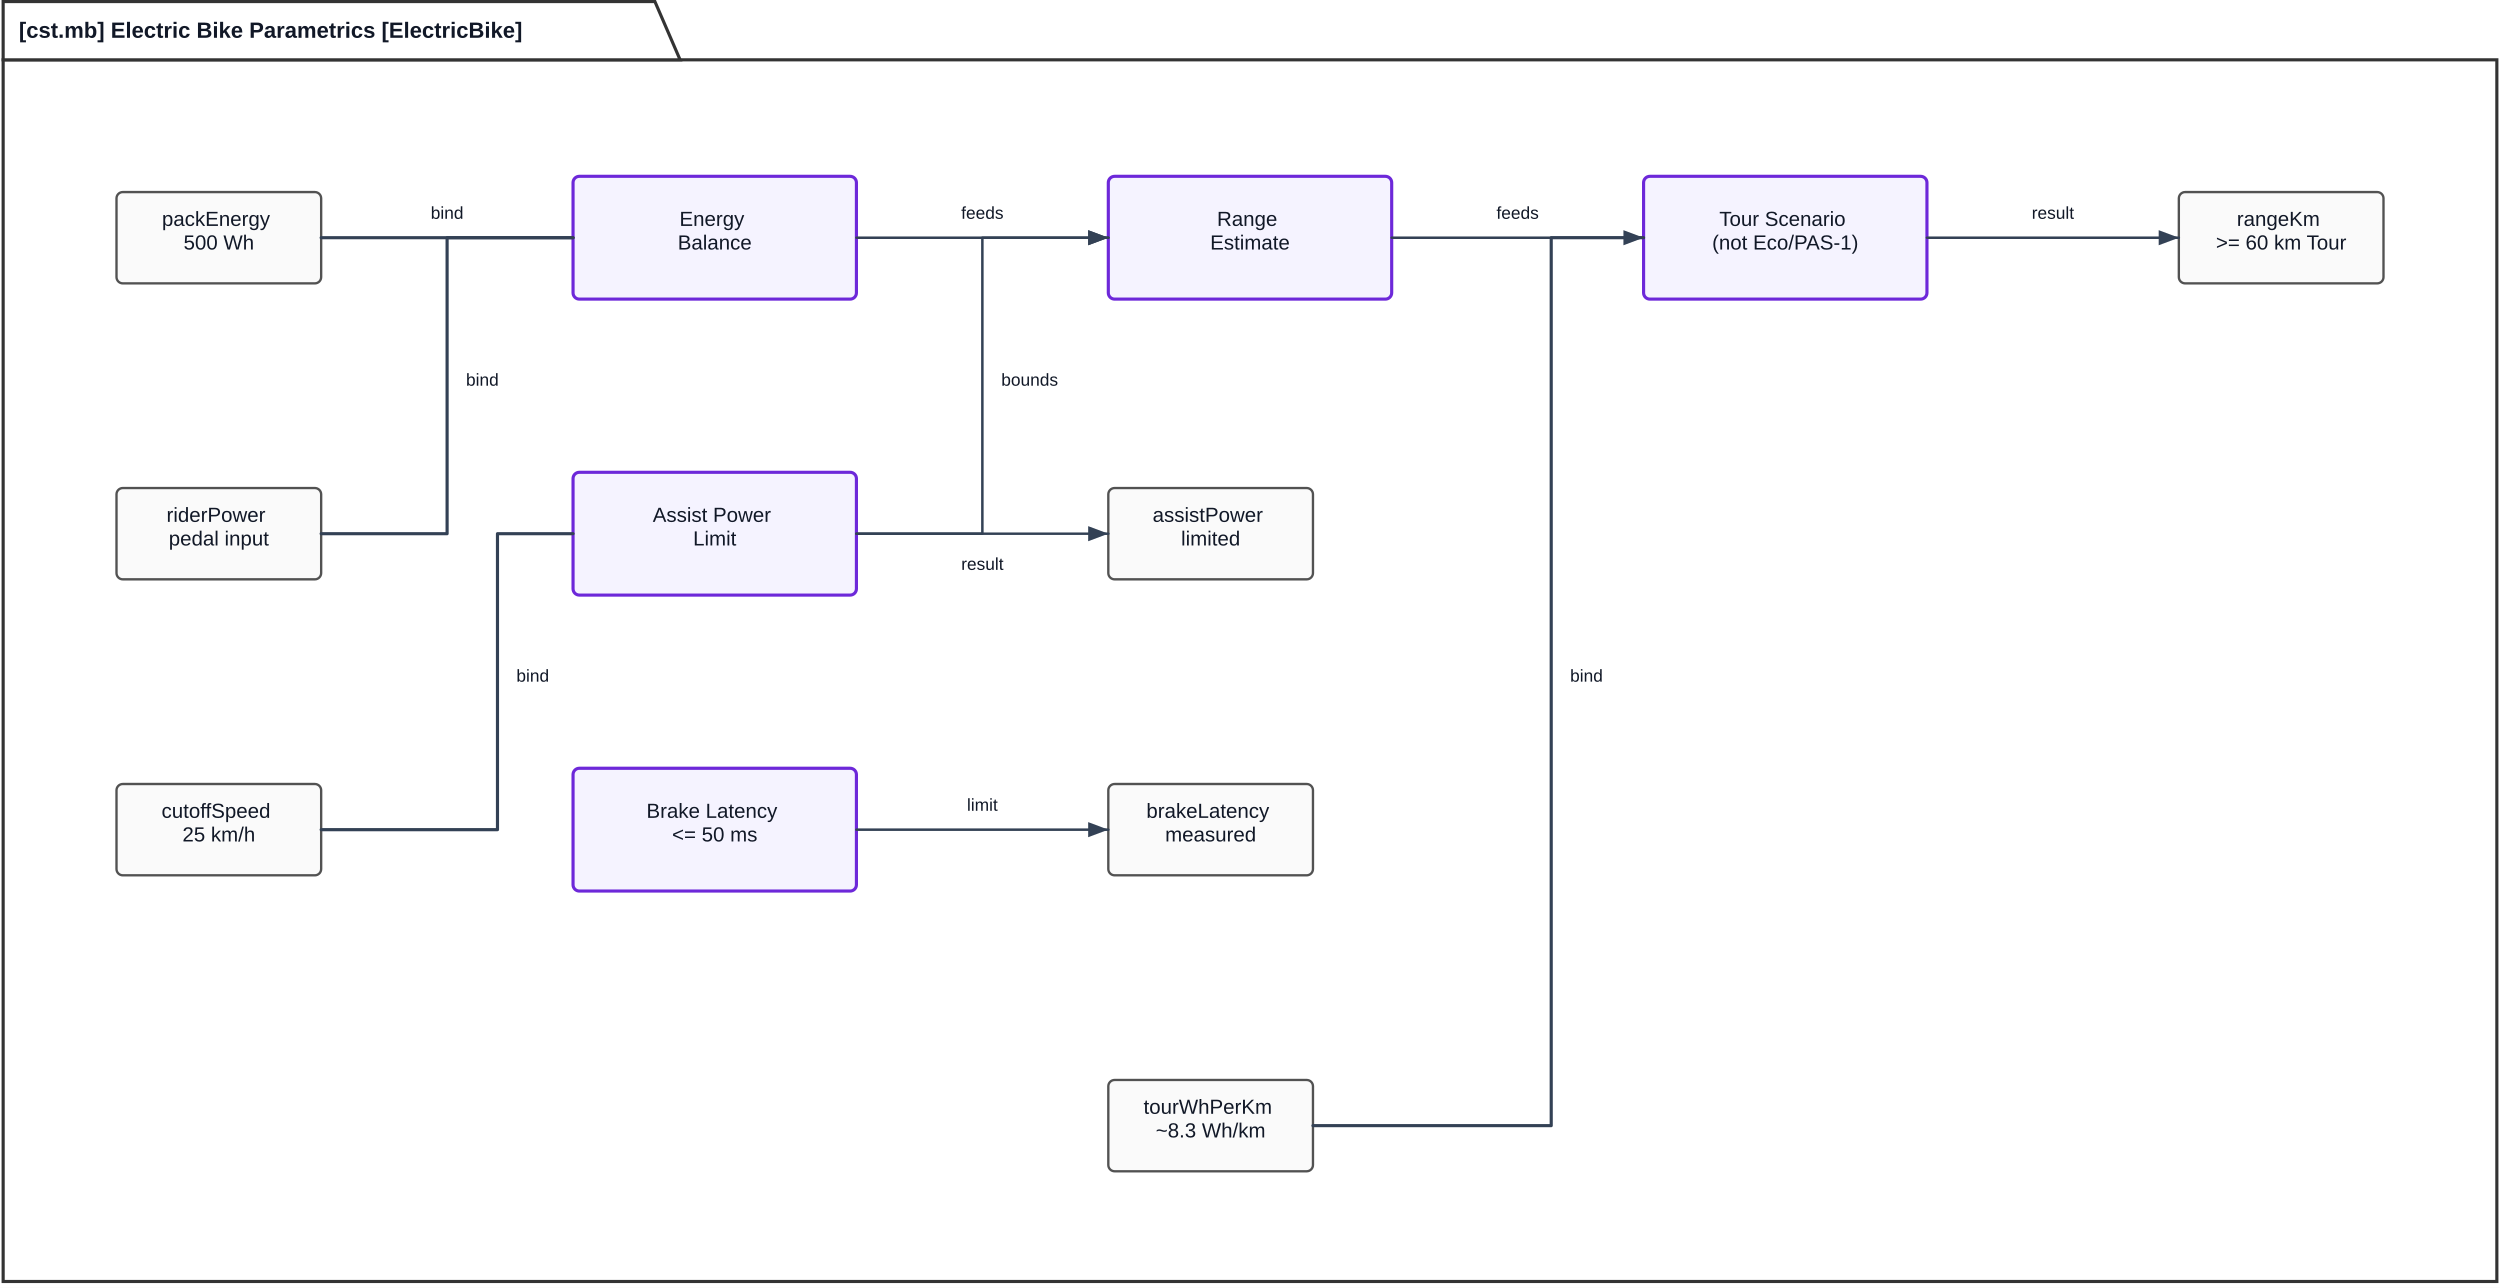
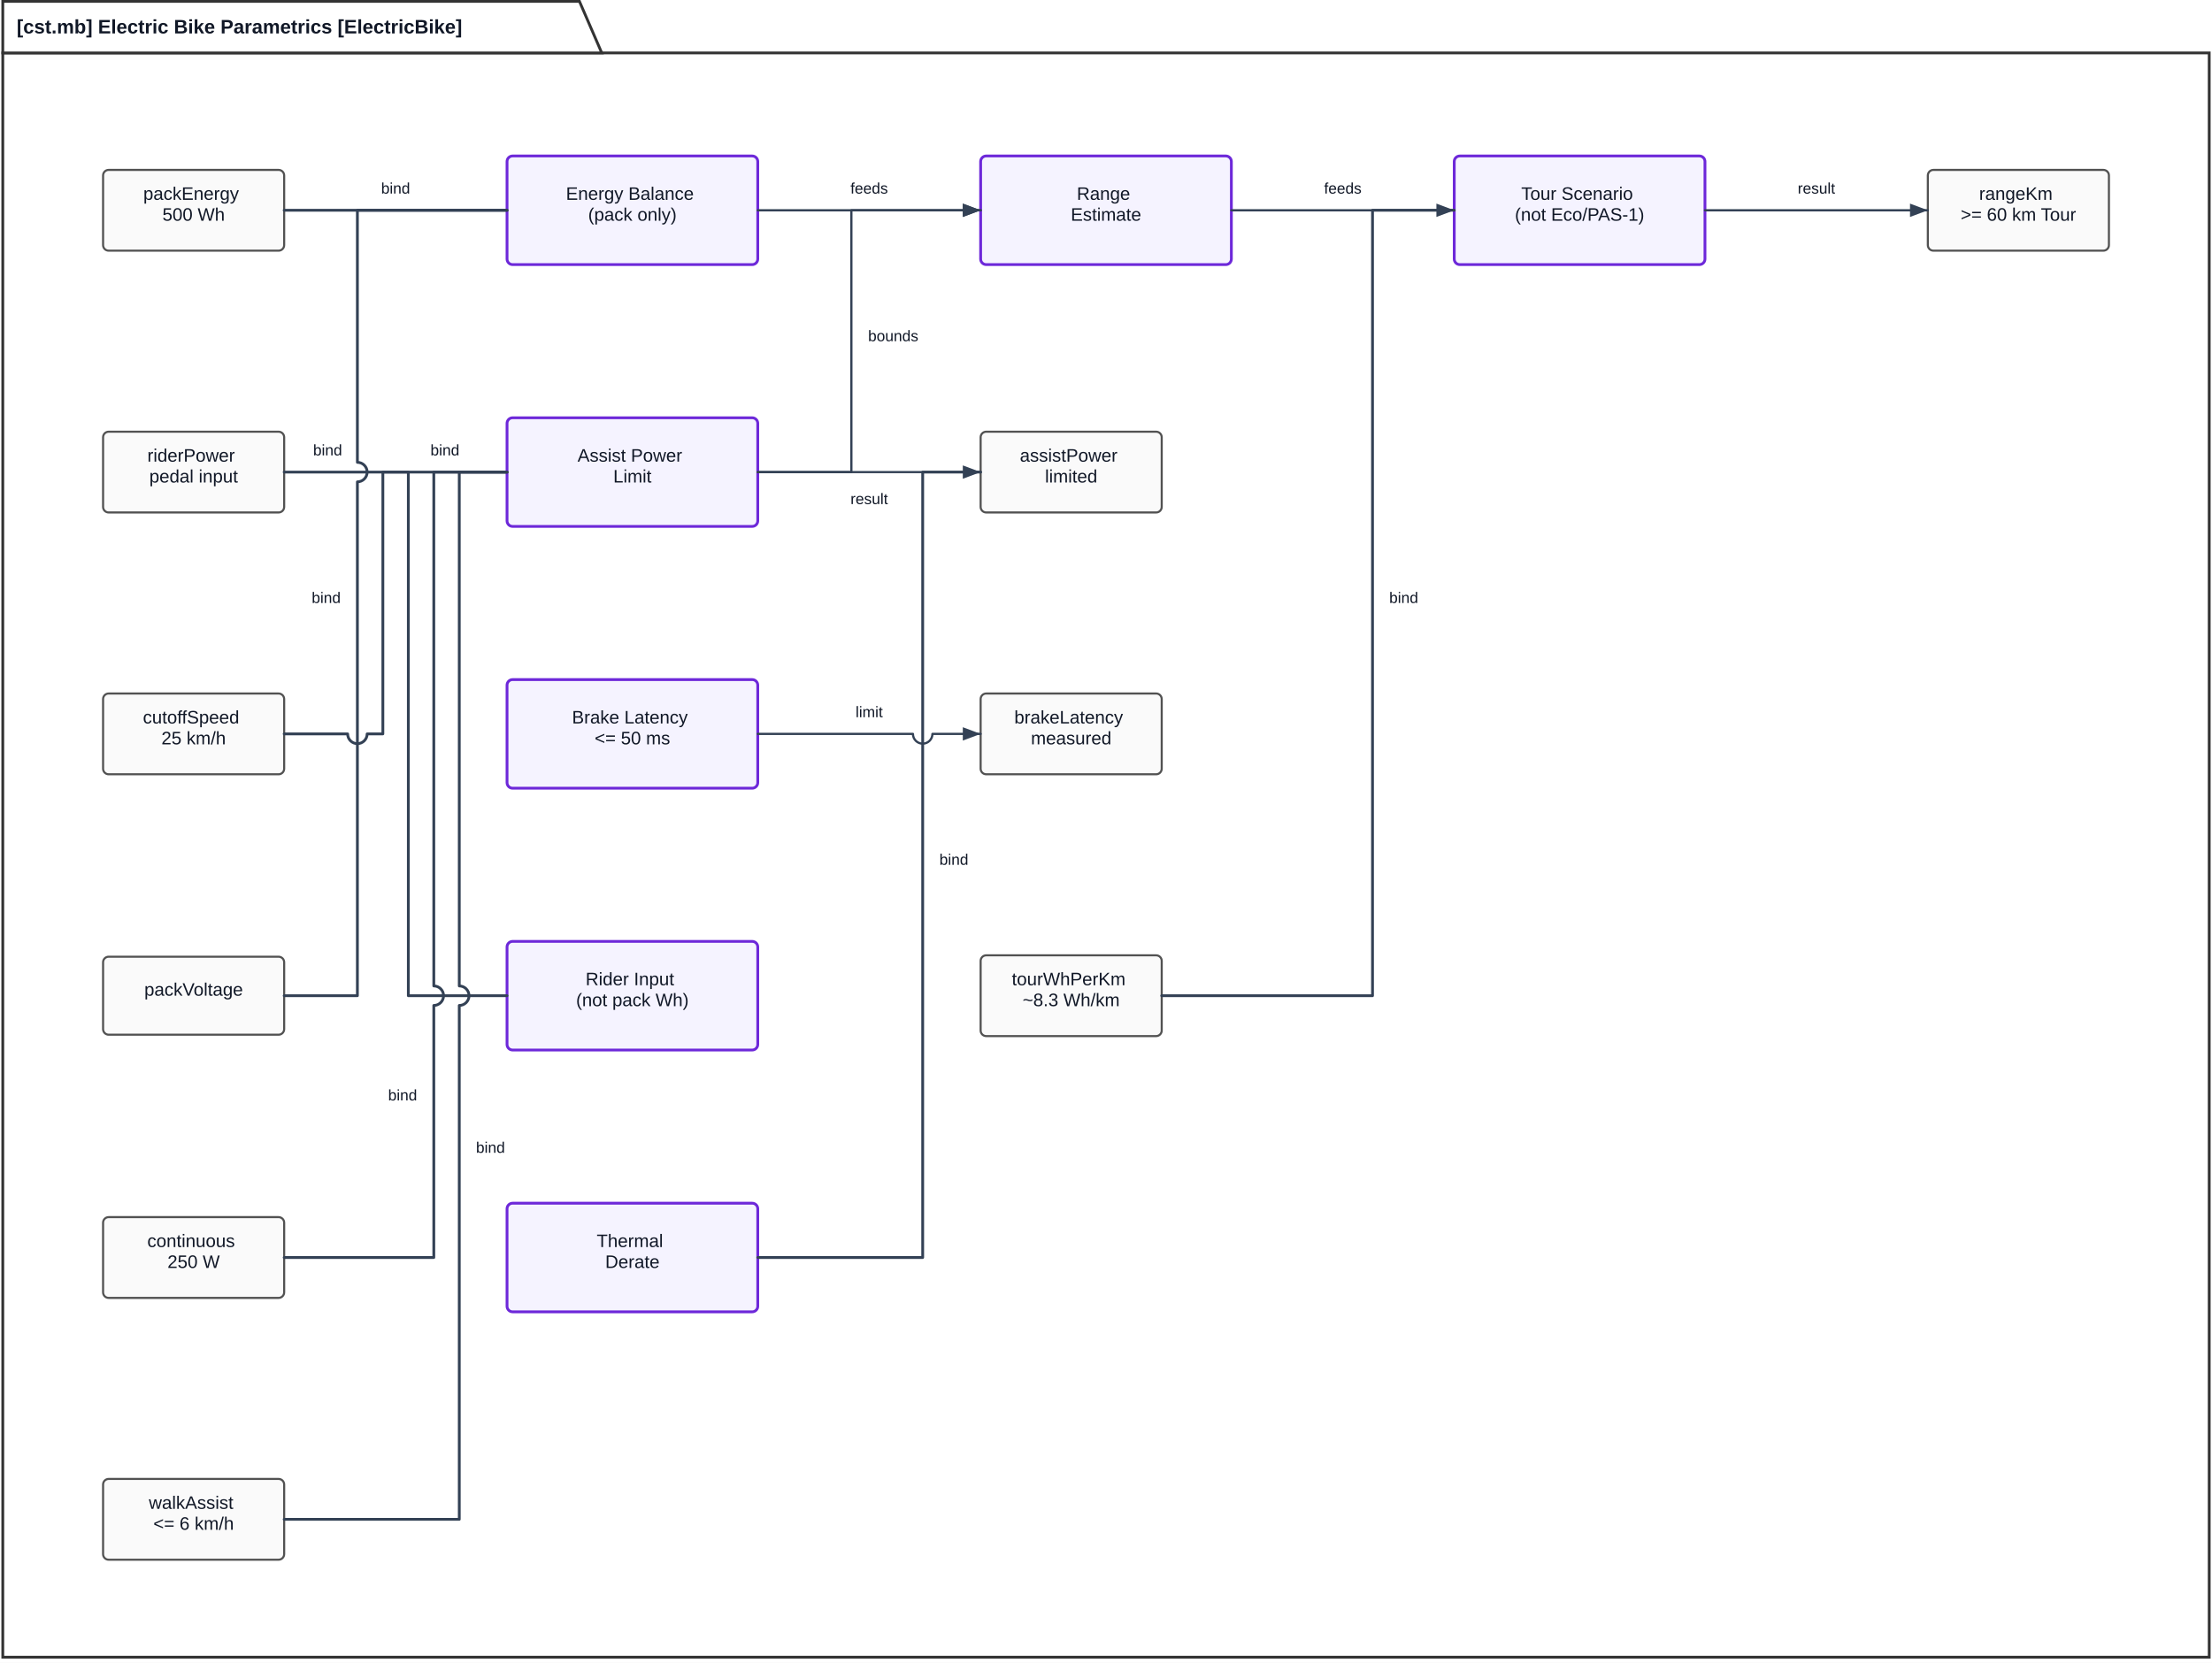
- <svg xmlns="http://www.w3.org/2000/svg" width="1588" height="818" viewBox="0 0 1588 818">
+ <svg xmlns="http://www.w3.org/2000/svg" width="1588" height="1194" viewBox="0 0 1588 1194">
  <defs>
    <style>text{font-family:Arial,Helvetica,sans-serif;fill:#111827}.label{font-size:13px}.small{font-size:11px}.header{font-size:14px;font-weight:600}</style>
    <marker id="arrow" markerWidth="8" markerHeight="6" refX="8" refY="3" orient="auto">
      <polygon points="0 0,8 3,0 6" fill="#1D4ED8" />
    </marker>
    <marker id="arrow-dark" markerWidth="8" markerHeight="6" refX="8" refY="3" orient="auto">
      <polygon points="0 0,8 3,0 6" fill="#334155" />
    </marker>
    <marker id="composition" markerWidth="12" markerHeight="12" refX="0" refY="6" orient="auto" markerUnits="strokeWidth">
      <polygon points="0 6,6 0,12 6,6 12" fill="#111827" stroke="#111827" />
    </marker>
  </defs>
-   <rect x="0" y="0" width="1588" height="818" fill="#FFFFFF" />
-   <rect x="2" y="38" width="1584" height="776" fill="none" stroke="#333333" stroke-width="2" />
+   <rect x="0" y="0" width="1588" height="1194" fill="#FFFFFF" />
+   <rect x="2" y="38" width="1584" height="1152" fill="none" stroke="#333333" stroke-width="2" />
  <path d="M 2 1 H 416 L 432 38 H 2 Z" fill="#FFFFFF" stroke="#333333" stroke-width="2" />
  <text class="header" x="12" y="24">[cst.mb] Electric Bike Parametrics [ElectricBike]</text>
-   <rect x="2" y="38" width="1584" height="778" fill="none" stroke="#333333" stroke-width="0" />
+   <rect x="2" y="38" width="1584" height="1154" fill="none" stroke="#333333" stroke-width="0" />
  <g transform="translate(2,40)">
    <rect id="packEnergy" x="72" y="82" width="130" height="58" rx="4" fill="#FAFAFA" stroke="#525252" stroke-width="1.5" />
    <text class="label" text-anchor="middle">
      <tspan x="137" y="103.5">packEnergy</tspan>
      <tspan x="137" dy="15">500 Wh</tspan>
    </text>
    <rect id="riderPower" x="72" y="270" width="130" height="58" rx="4" fill="#FAFAFA" stroke="#525252" stroke-width="1.5" />
    <text class="label" text-anchor="middle">
      <tspan x="137" y="291.5">riderPower</tspan>
      <tspan x="137" dy="15">pedal input</tspan>
    </text>
    <rect id="cutoffSpeed" x="72" y="458" width="130" height="58" rx="4" fill="#FAFAFA" stroke="#525252" stroke-width="1.5" />
    <text class="label" text-anchor="middle">
      <tspan x="137" y="479.5">cutoffSpeed</tspan>
      <tspan x="137" dy="15">25 km/h</tspan>
    </text>
    <rect id="energyBalance" x="362" y="72" width="180" height="78" rx="4" fill="#F5F3FF" stroke="#6D28D9" stroke-width="2" />
    <text class="label" text-anchor="middle">
-       <tspan x="452" y="103.5">Energy</tspan>
-       <tspan x="452" dy="15">Balance</tspan>
+       <tspan x="452" y="103.5">Energy Balance</tspan>
+       <tspan x="452" dy="15">(pack only)</tspan>
+     </text>
+     <rect id="riderInputBalance" x="362" y="636" width="180" height="78" rx="4" fill="#F5F3FF" stroke="#6D28D9" stroke-width="2" />
+     <text class="label" text-anchor="middle">
+       <tspan x="452" y="667.5">Rider Input</tspan>
+       <tspan x="452" dy="15">(not pack Wh)</tspan>
+     </text>
+     <rect id="thermalDerate" x="362" y="824" width="180" height="78" rx="4" fill="#F5F3FF" stroke="#6D28D9" stroke-width="2" />
+     <text class="label" text-anchor="middle">
+       <tspan x="452" y="855.5">Thermal</tspan>
+       <tspan x="452" dy="15">Derate</tspan>
+     </text>
+     <rect id="packVoltage" x="72" y="647" width="130" height="56" rx="4" fill="#FAFAFA" stroke="#525252" stroke-width="1.5" />
+     <text class="label" text-anchor="middle" x="137" y="675">packVoltage</text>
+     <rect id="continuousPowerW" x="72" y="834" width="130" height="58" rx="4" fill="#FAFAFA" stroke="#525252" stroke-width="1.5" />
+     <text class="label" text-anchor="middle">
+       <tspan x="137" y="855.5">continuous</tspan>
+       <tspan x="137" dy="15">250 W</tspan>
+     </text>
+     <rect id="walkAssistSpeed" x="72" y="1022" width="130" height="58" rx="4" fill="#FAFAFA" stroke="#525252" stroke-width="1.5" />
+     <text class="label" text-anchor="middle">
+       <tspan x="137" y="1043.5">walkAssist</tspan>
+       <tspan x="137" dy="15">&lt;= 6 km/h</tspan>
    </text>
    <rect id="assistPowerLimit" x="362" y="260" width="180" height="78" rx="4" fill="#F5F3FF" stroke="#6D28D9" stroke-width="2" />
    <text class="label" text-anchor="middle">
      <tspan x="452" y="291.5">Assist Power</tspan>
      <tspan x="452" dy="15">Limit</tspan>
    </text>
    <rect id="brakeLatencyLimit" x="362" y="448" width="180" height="78" rx="4" fill="#F5F3FF" stroke="#6D28D9" stroke-width="2" />
    <text class="label" text-anchor="middle">
      <tspan x="452" y="479.5">Brake Latency</tspan>
      <tspan x="452" dy="15">&lt;= 50 ms</tspan>
    </text>
    <rect id="rangeEstimate" x="702" y="72" width="180" height="78" rx="4" fill="#F5F3FF" stroke="#6D28D9" stroke-width="2" />
    <text class="label" text-anchor="middle">
      <tspan x="792" y="103.5">Range</tspan>
      <tspan x="792" dy="15">Estimate</tspan>
    </text>
    <rect id="assistPower" x="702" y="270" width="130" height="58" rx="4" fill="#FAFAFA" stroke="#525252" stroke-width="1.5" />
    <text class="label" text-anchor="middle">
      <tspan x="767" y="291.5">assistPower</tspan>
      <tspan x="767" dy="15">limited</tspan>
    </text>
    <rect id="brakeLatency" x="702" y="458" width="130" height="58" rx="4" fill="#FAFAFA" stroke="#525252" stroke-width="1.5" />
    <text class="label" text-anchor="middle">
      <tspan x="767" y="479.5">brakeLatency</tspan>
      <tspan x="767" dy="15">measured</tspan>
    </text>
    <rect id="tourWhPerKm" x="702" y="646" width="130" height="58" rx="4" fill="#FAFAFA" stroke="#525252" stroke-width="1.5" />
    <text class="label" text-anchor="middle">
      <tspan x="767" y="667.5">tourWhPerKm</tspan>
      <tspan x="767" dy="15">~8.3 Wh/km</tspan>
    </text>
    <rect id="tourRangeBind" x="1042" y="72" width="180" height="78" rx="4" fill="#F5F3FF" stroke="#6D28D9" stroke-width="2" />
    <text class="label" text-anchor="middle">
      <tspan x="1132" y="103.5">Tour Scenario</tspan>
      <tspan x="1132" dy="15">(not Eco/PAS-1)</tspan>
    </text>
    <rect id="rangeKm" x="1382" y="82" width="130" height="58" rx="4" fill="#FAFAFA" stroke="#525252" stroke-width="1.5" />
    <text class="label" text-anchor="middle">
      <tspan x="1447" y="103.5">rangeKm</tspan>
      <tspan x="1447" dy="15">&gt;= 60 km Tour</tspan>
    </text>
    <path d="M 202,111 L 362,111" fill="none" stroke="#334155" stroke-width="2" stroke-linejoin="round" stroke-linecap="round" />
-     <path d="M 202,299 L 282,299 L 282,111 L 362,111" fill="none" stroke="#334155" stroke-width="2" stroke-linejoin="round" stroke-linecap="round" />
-     <path d="M 202,487 L 314,487 L 314,299 L 362,299" fill="none" stroke="#334155" stroke-width="2" stroke-linejoin="round" stroke-linecap="round" />
+     <path d="M 202,299 L 291.143,299 L 291.143,675 L 362,675" fill="none" stroke="#334155" stroke-width="2" stroke-linejoin="round" stroke-linecap="round" />
+     <path d="M 202,675 L 254.571,675 L 254.571,306 A 7 7 0 0 0 254.571,292 L 254.571,111 L 362,111" fill="none" stroke="#334155" stroke-width="2" stroke-linejoin="round" stroke-linecap="round" />
+     <path d="M 202,863 L 309.429,863 L 309.429,682 A 7 7 0 0 0 309.429,668 L 309.429,299 L 362,299" fill="none" stroke="#334155" stroke-width="2" stroke-linejoin="round" stroke-linecap="round" />
+     <path d="M 202,1051 L 327.714,1051 L 327.714,682 A 7 7 0 0 0 327.714,668 L 327.714,299 L 362,299" fill="none" stroke="#334155" stroke-width="2" stroke-linejoin="round" stroke-linecap="round" />
+     <path d="M 702,299 L 660.4,299 L 660.4,863 L 542,863" fill="none" stroke="#334155" stroke-width="2" stroke-linejoin="round" stroke-linecap="round" />
+     <path d="M 202,487 L 247.571,487 A 7 7 0 0 0 261.571,487 L 272.857,487 L 272.857,299 L 362,299" fill="none" stroke="#334155" stroke-width="2" stroke-linejoin="round" stroke-linecap="round" />
    <path d="M 542,111 L 702,111" fill="none" stroke="#334155" stroke-width="1.6" stroke-linejoin="round" stroke-linecap="round" marker-end="url(#arrow-dark)" />
-     <path d="M 542,299 L 622,299 L 622,111 L 702,111" fill="none" stroke="#334155" stroke-width="1.6" stroke-linejoin="round" stroke-linecap="round" marker-end="url(#arrow-dark)" />
+     <path d="M 542,299 L 609.2,299 L 609.2,111 L 702,111" fill="none" stroke="#334155" stroke-width="1.6" stroke-linejoin="round" stroke-linecap="round" marker-end="url(#arrow-dark)" />
    <path d="M 882,111 L 1042,111" fill="none" stroke="#334155" stroke-width="1.6" stroke-linejoin="round" stroke-linecap="round" marker-end="url(#arrow-dark)" />
    <path d="M 832,675 L 983.333,675 L 983.333,111 L 1042,111" fill="none" stroke="#334155" stroke-width="2" stroke-linejoin="round" stroke-linecap="round" />
    <path d="M 1222,111 L 1382,111" fill="none" stroke="#334155" stroke-width="1.6" stroke-linejoin="round" stroke-linecap="round" marker-end="url(#arrow-dark)" />
    <path d="M 542,299 L 702,299" fill="none" stroke="#334155" stroke-width="1.6" stroke-linejoin="round" stroke-linecap="round" marker-end="url(#arrow-dark)" />
-     <path d="M 542,487 L 702,487" fill="none" stroke="#334155" stroke-width="1.6" stroke-linejoin="round" stroke-linecap="round" marker-end="url(#arrow-dark)" />
+     <path d="M 542,487 L 653.4,487 A 7 7 0 0 0 667.4,487 L 702,487" fill="none" stroke="#334155" stroke-width="1.6" stroke-linejoin="round" stroke-linecap="round" marker-end="url(#arrow-dark)" />
    <text class="small" text-anchor="middle" x="282" y="99">bind</text>
-     <text class="small" x="294" y="205">bind</text>
-     <text class="small" x="326" y="393">bind</text>
+     <text class="small" text-anchor="middle" x="233.2" y="287">bind</text>
+     <text class="small" text-anchor="end" x="242.571" y="393">bind</text>
+     <text class="small" text-anchor="end" x="297.429" y="750.2">bind</text>
+     <text class="small" x="339.714" y="787.8">bind</text>
+     <text class="small" x="672.4" y="581">bind</text>
+     <text class="small" text-anchor="middle" x="317.428" y="287">bind</text>
    <text class="small" text-anchor="middle" x="622" y="99">feeds</text>
-     <text class="small" x="634" y="205">bounds</text>
+     <text class="small" x="621.2" y="205">bounds</text>
    <text class="small" text-anchor="middle" x="962" y="99">feeds</text>
    <text class="small" x="995.333" y="393">bind</text>
    <text class="small" text-anchor="middle" x="1302" y="99">result</text>
    <text class="small" text-anchor="middle" x="622" y="322">result</text>
    <text class="small" text-anchor="middle" x="622" y="475">limit</text>
  </g>
</svg>
